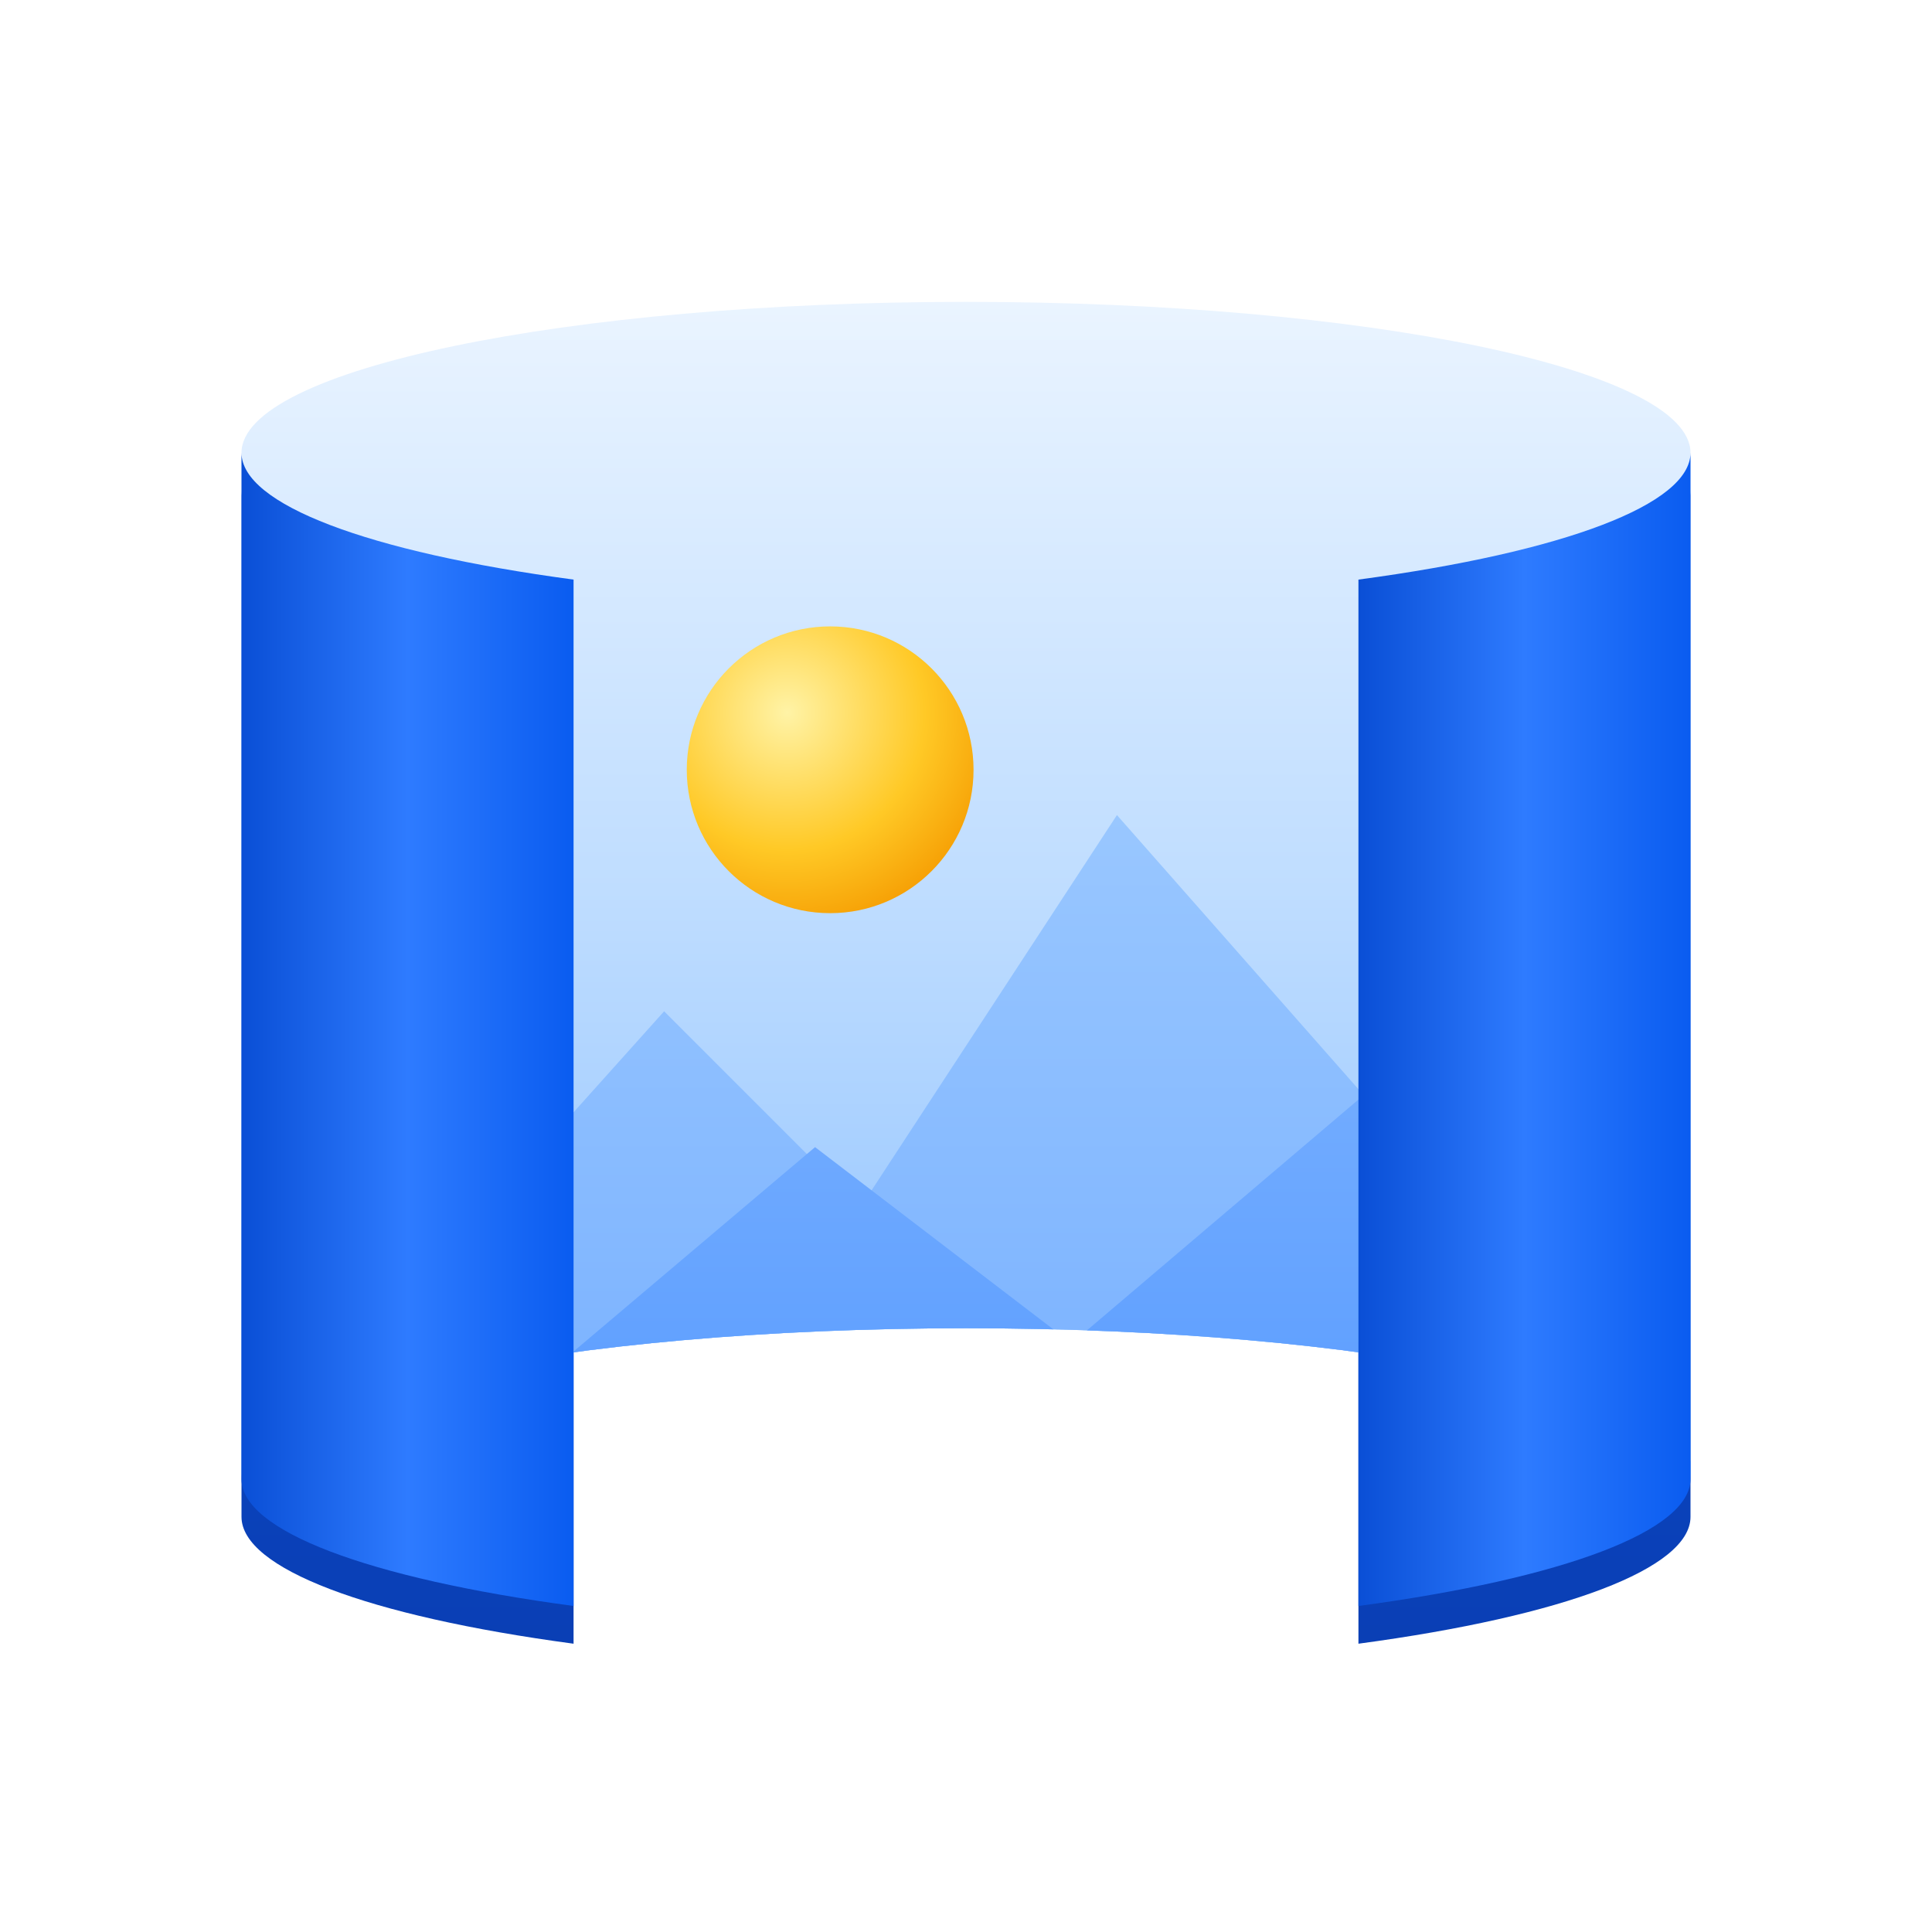
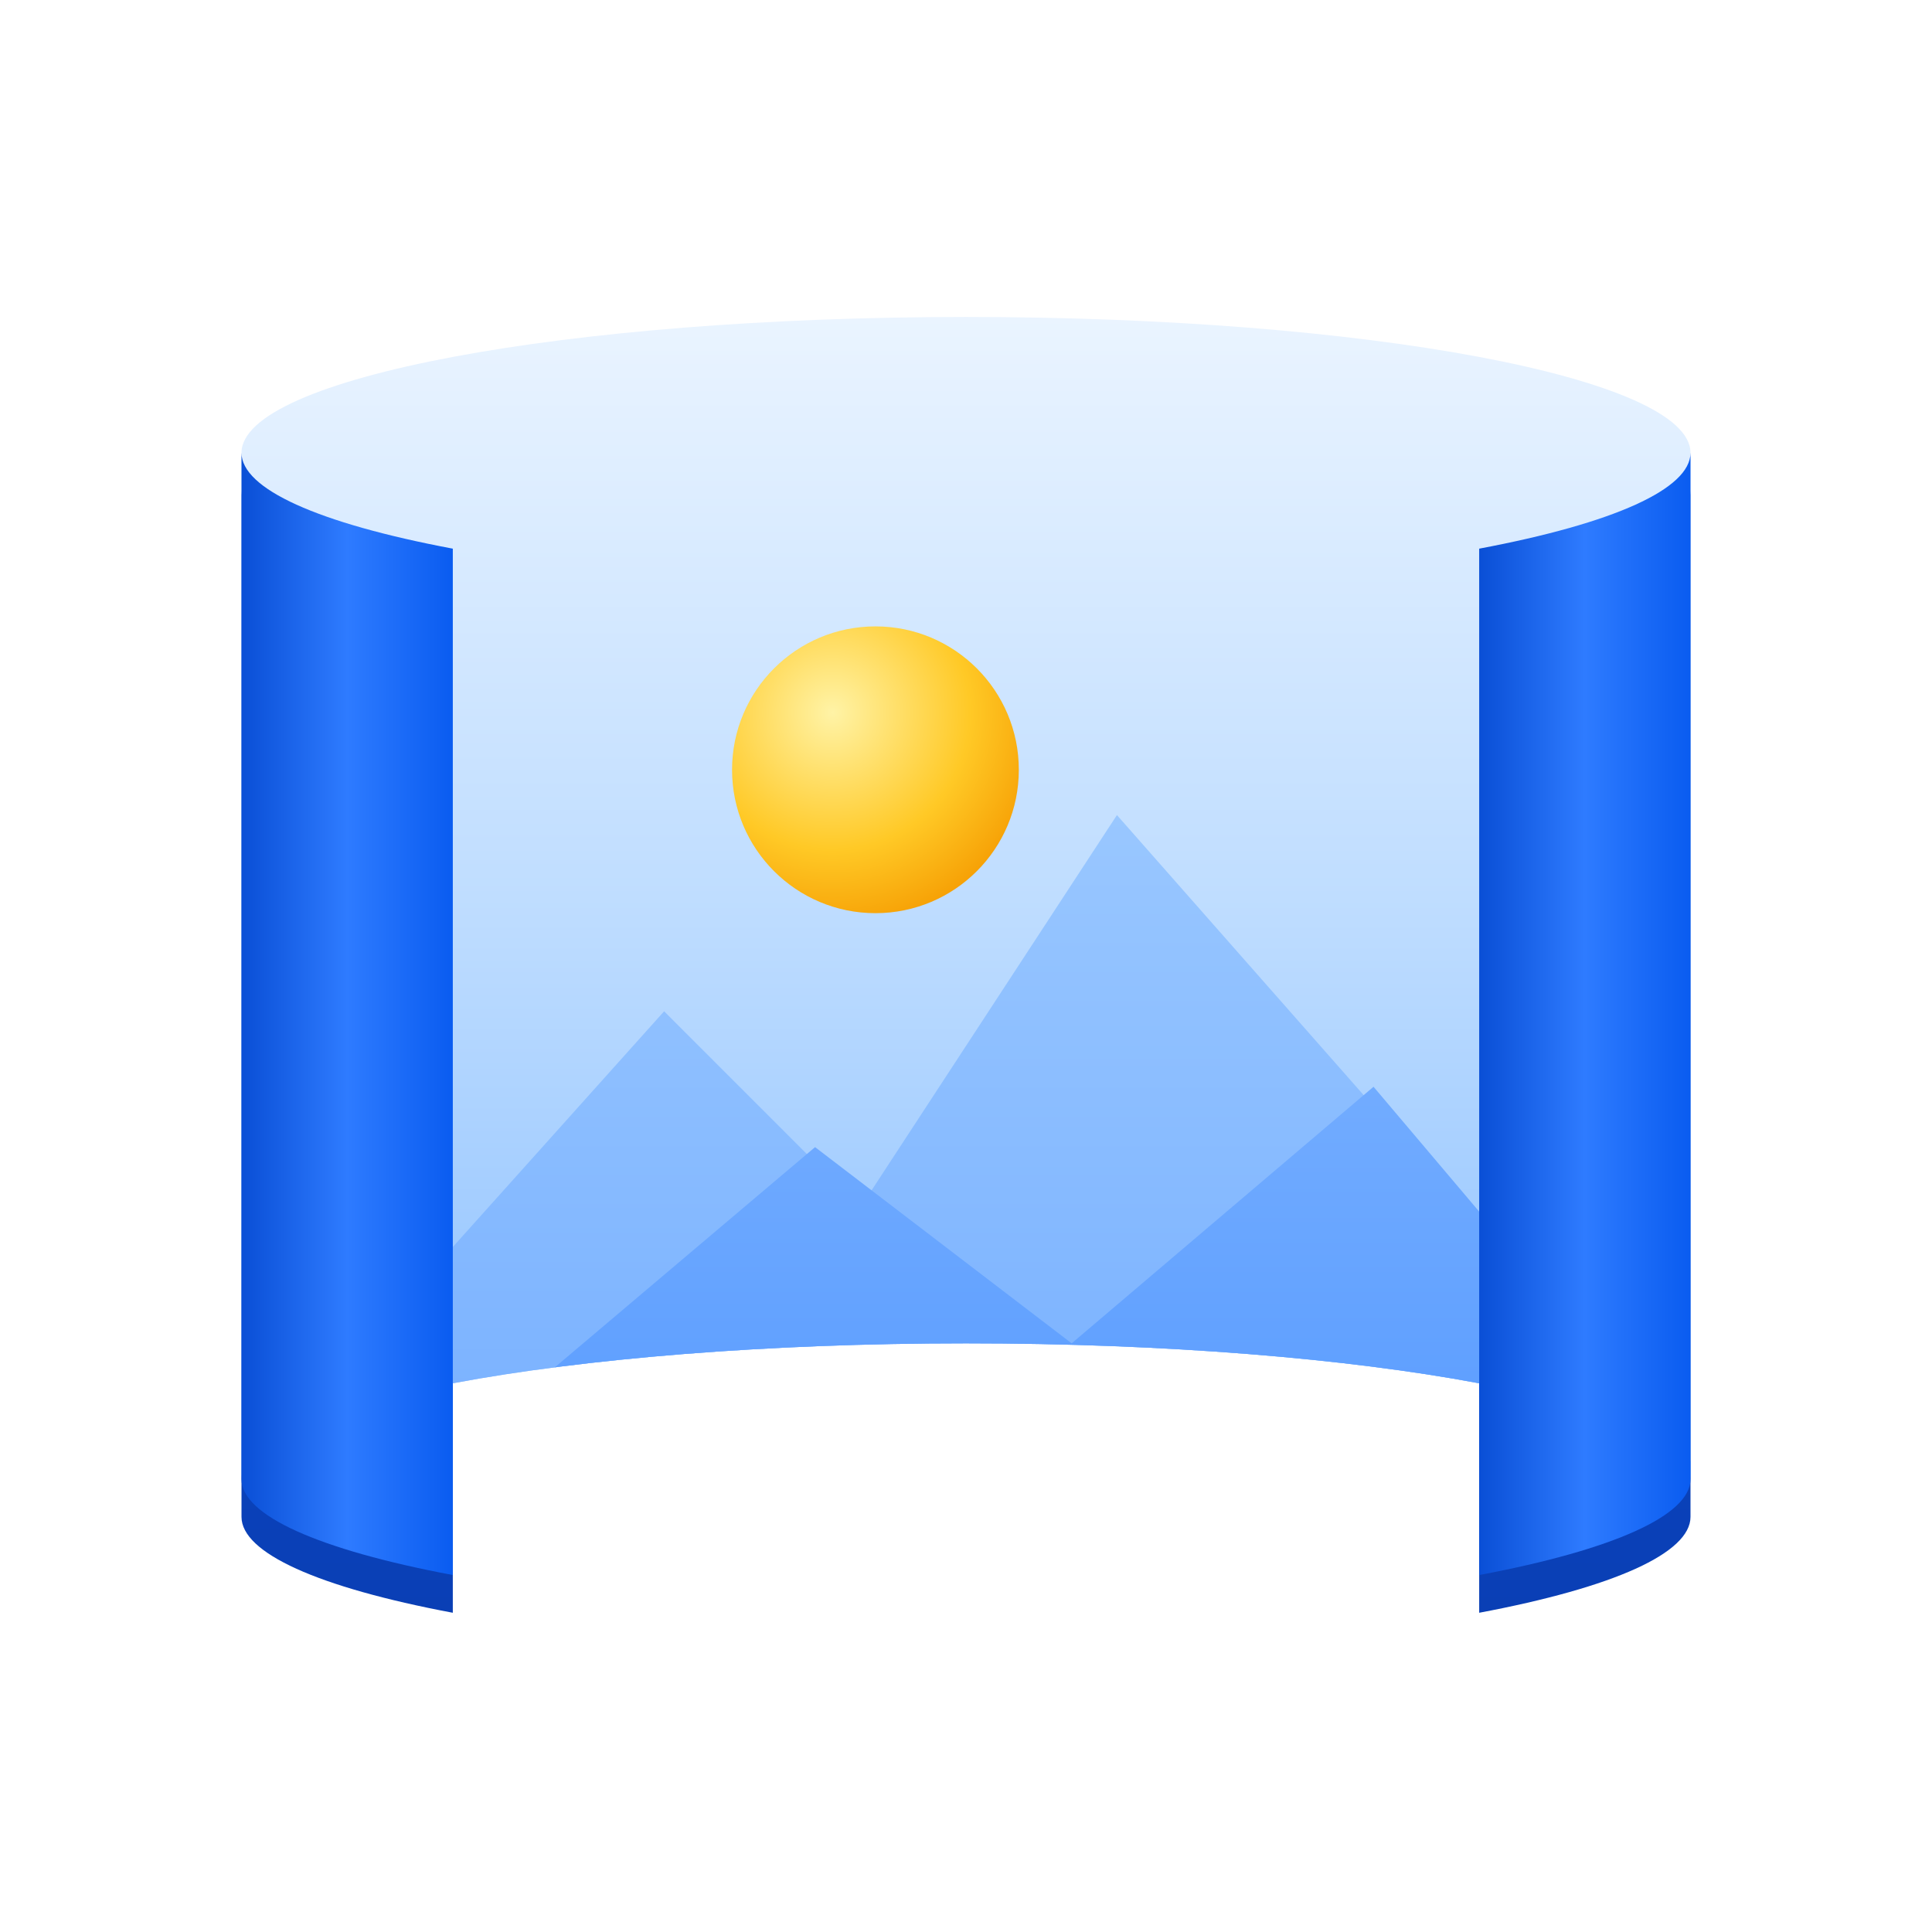
<svg xmlns="http://www.w3.org/2000/svg" viewBox="0 0 256 256" fill="none">
  <defs>
    <linearGradient id="panel" x1="0" y1="0" x2="1" y2="0">
      <stop offset="0" stop-color="#0A4FD6" />
      <stop offset="0.5" stop-color="#2E7BFF" />
      <stop offset="1" stop-color="#0A5CF0" />
    </linearGradient>
    <linearGradient id="panelTebing" x1="0" y1="0" x2="0" y2="1">
      <stop offset="0" stop-color="#0A4FD6" />
      <stop offset="1" stop-color="#0A3FB5" />
    </linearGradient>
-     <linearGradient id="langit" gradientUnits="userSpaceOnUse" x1="0" y1="40" x2="0" y2="196">
+     <linearGradient id="langit" gradientUnits="userSpaceOnUse" x1="0" y1="42" x2="0" y2="196">
      <stop offset="0" stop-color="#EAF4FF" />
      <stop offset="0.5" stop-color="#BFDDFF" />
      <stop offset="1" stop-color="#8CC0FF" />
    </linearGradient>
    <linearGradient id="gunungBelakang" gradientUnits="userSpaceOnUse" x1="0" y1="100" x2="0" y2="196">
      <stop offset="0" stop-color="#9CC9FF" />
      <stop offset="1" stop-color="#78B0FF" />
    </linearGradient>
    <linearGradient id="gunungDepan" gradientUnits="userSpaceOnUse" x1="0" y1="130" x2="0" y2="196">
      <stop offset="0" stop-color="#78B0FF" />
      <stop offset="1" stop-color="#5A9CFF" />
    </linearGradient>
    <radialGradient id="matahari" cx="0.35" cy="0.3" r="0.8">
      <stop offset="0" stop-color="#FFF3A6" />
      <stop offset="0.6" stop-color="#FFC926" />
      <stop offset="1" stop-color="#F59A00" />
    </radialGradient>
    <clipPath id="dinding">
-       <path d="M32 60 A96 20 0 0 0 224 60 L224 196 A96 20 0 0 0 32 196 Z" />
+       <path d="M32 60 A96 18 0 0 0 224 60 L224 196 A96 18 0 0 0 32 196 Z" />
    </clipPath>
  </defs>
-   <path d="M32 60 A96 20 0 0 0 76 76.8 L76 212.8 A96 20 0 0 1 32 196 Z" fill="url(#panelTebing)" transform="translate(0 5)" />
-   <path d="M224 60 A96 20 0 0 1 180 76.8 L180 212.8 A96 20 0 0 0 224 196 Z" fill="url(#panelTebing)" transform="translate(0 5)" />
-   <path d="M32 60 A96 20 0 0 1 224 60 L224 196 A96 20 0 0 0 32 196 Z" fill="url(#langit)" />
+   <path d="M32 60 A96 18 0 0 0 60 72.7 L60 208.7 A96 18 0 0 1 32 196 Z" fill="url(#panelTebing)" transform="translate(0 5)" />
+   <path d="M224 60 A96 18 0 0 1 196 72.7 L196 208.7 A96 18 0 0 0 224 196 Z" fill="url(#panelTebing)" transform="translate(0 5)" />
+   <path d="M32 60 A96 18 0 0 1 224 60 L224 196 A96 18 0 0 0 32 196 Z" fill="url(#langit)" />
  <g clip-path="url(#dinding)">
-     <circle cx="110" cy="102" r="19" fill="url(#matahari)" />
+     <circle cx="116" cy="102" r="19" fill="url(#matahari)" />
    <path d="M36 192 L88 134 L114 160 L148 108 L222 192 Z" fill="url(#gunungBelakang)" />
    <path d="M56 196 L108 152 L142 178 L182 144 L226 196 Z" fill="url(#gunungDepan)" />
  </g>
-   <path d="M32 60 A96 20 0 0 0 76 76.8 L76 212.8 A96 20 0 0 1 32 196 Z" fill="url(#panel)" />
-   <path d="M224 60 A96 20 0 0 1 180 76.8 L180 212.8 A96 20 0 0 0 224 196 Z" fill="url(#panel)" />
+   <path d="M32 60 A96 18 0 0 0 60 72.7 L60 208.7 A96 18 0 0 1 32 196 Z" fill="url(#panel)" />
+   <path d="M224 60 A96 18 0 0 1 196 72.7 L196 208.7 A96 18 0 0 0 224 196 Z" fill="url(#panel)" />
</svg>
